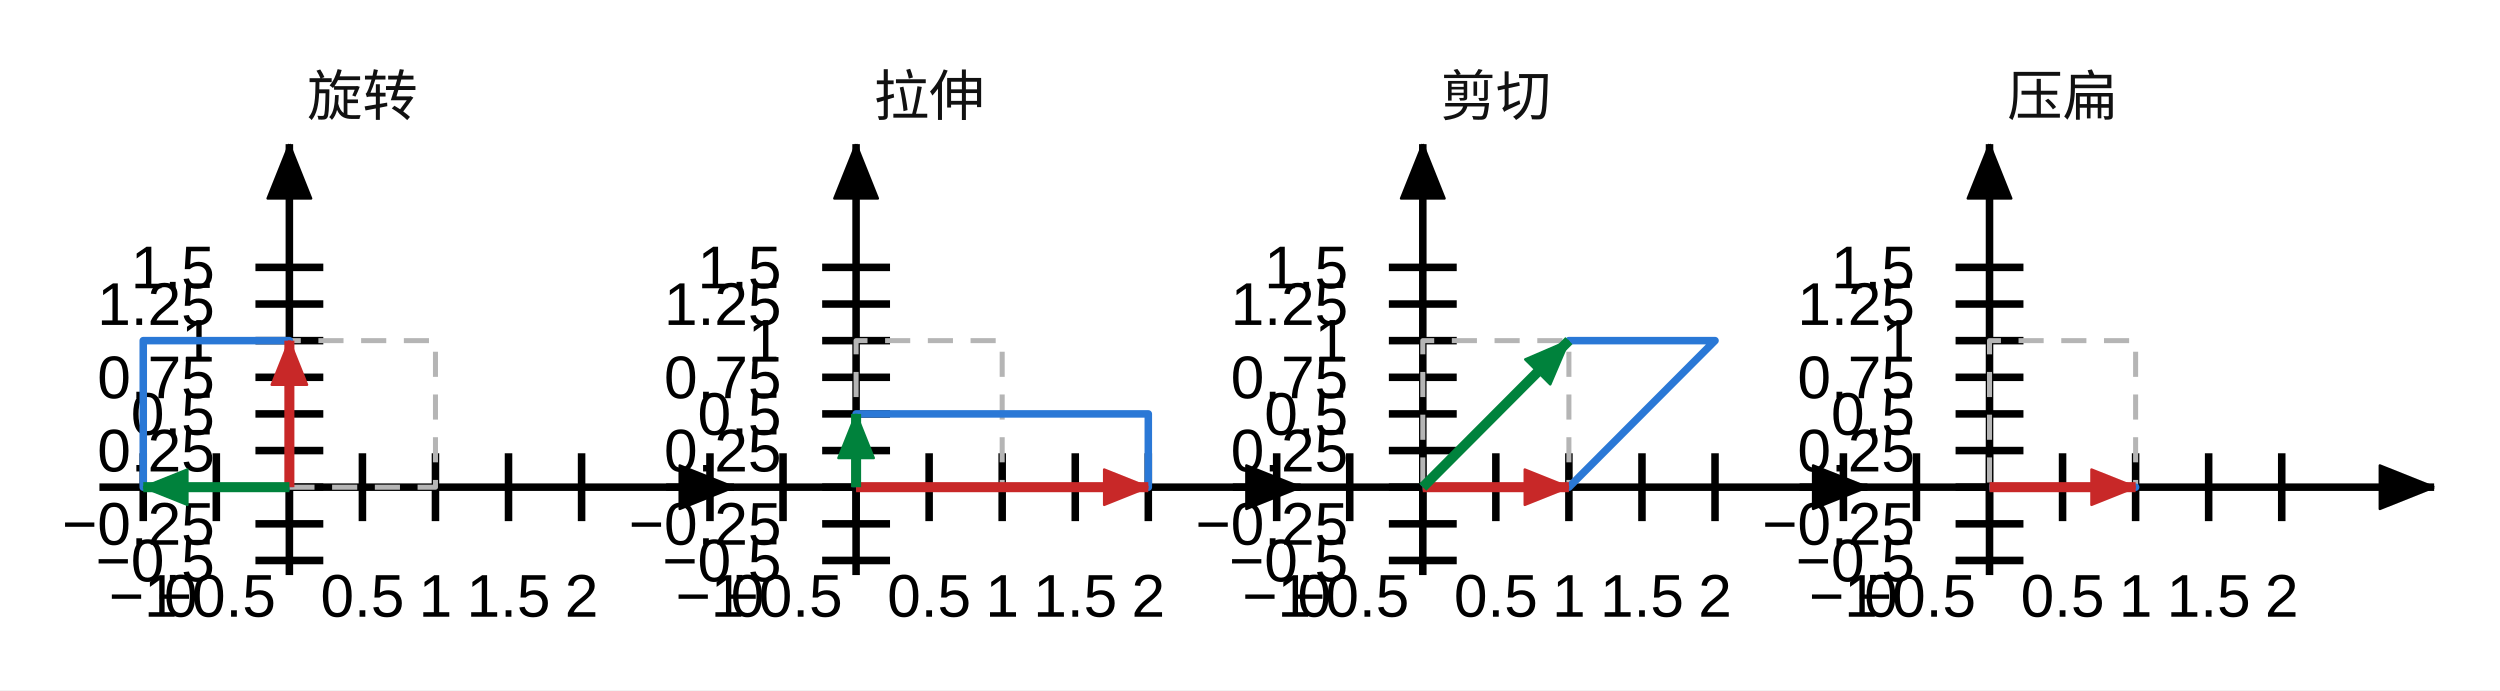
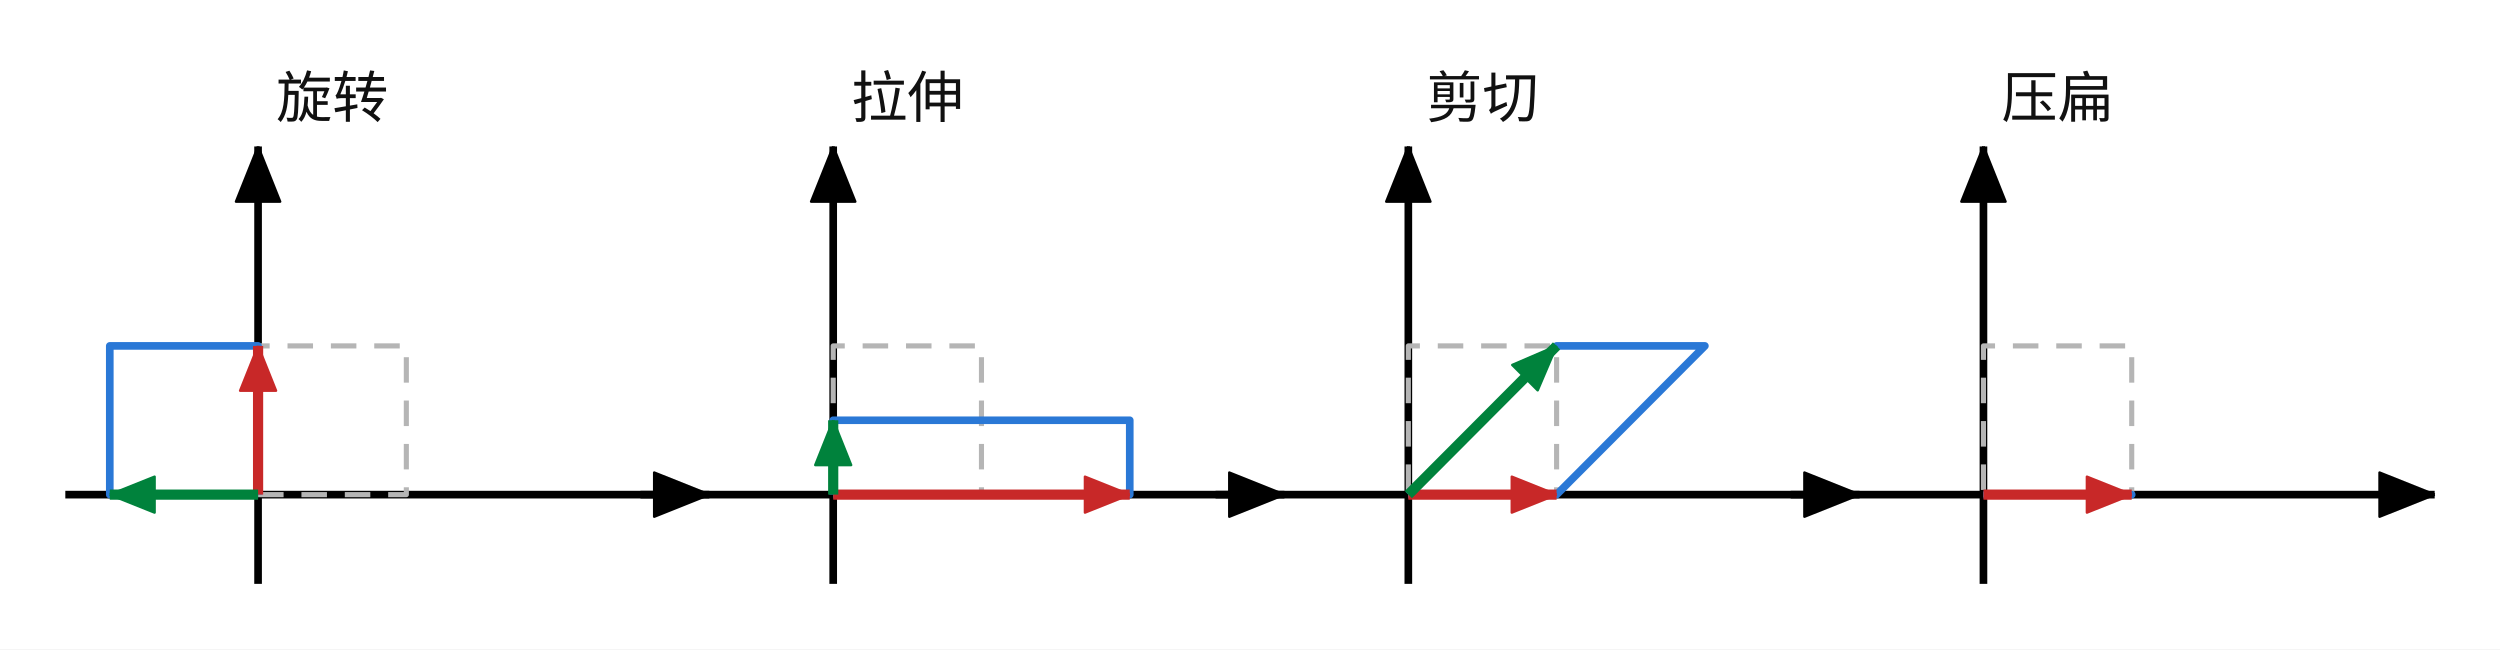
- <svg xmlns="http://www.w3.org/2000/svg" width="547" height="151" viewBox="478.324 375.336 994.545 274.546">
-   <rect x="478.324" y="375.336" width="994.545" height="274.546" fill="#ffffff" />
+ <svg xmlns="http://www.w3.org/2000/svg" width="539" height="140" viewBox="492.275 375.255 980 254.546">
+   <rect x="492.275" y="375.255" width="980" height="254.546" fill="#ffffff" />
  <path d="M517.88 569.15C602.03 569.15 686.17 569.15 770.33 569.15" fill="none" stroke="#000000" stroke-width="3" stroke-linejoin="round" stroke-linecap="butt" />
  <path d="M593.44 604.12C593.44 546.98 593.44 489.82 593.44 432.68" fill="none" stroke="#000000" stroke-width="3" stroke-linejoin="round" stroke-linecap="butt" />
  <path d="M770.33 569.15C763.12 566.27 755.92 563.39 748.73 560.51C748.73 566.27 748.73 572.03 748.73 577.79C755.92 574.91 763.12 572.03 770.33 569.15" fill="#000000" stroke="#000000" stroke-width="1" stroke-linejoin="round" stroke-linecap="butt" />
  <path d="M593.44 432.68C590.56 439.88 587.68 447.08 584.8 454.28C590.56 454.28 596.32 454.28 602.08 454.28C599.2 447.08 596.32 439.88 593.44 432.68" fill="#000000" stroke="#000000" stroke-width="1" stroke-linejoin="round" stroke-linecap="butt" />
-   <path d="M535.31 582.65C535.31 573.65 535.31 564.65 535.31 555.65" fill="none" stroke="#000000" stroke-width="3" stroke-linejoin="round" stroke-linecap="butt" />
-   <path d="M564.38 582.65C564.38 573.65 564.38 564.65 564.38 555.65" fill="none" stroke="#000000" stroke-width="3" stroke-linejoin="round" stroke-linecap="butt" />
-   <path d="M593.44 582.65C593.44 573.65 593.44 564.65 593.44 555.65" fill="none" stroke="#000000" stroke-width="3" stroke-linejoin="round" stroke-linecap="butt" />
-   <path d="M622.5 582.65C622.5 573.65 622.5 564.65 622.5 555.65" fill="none" stroke="#000000" stroke-width="3" stroke-linejoin="round" stroke-linecap="butt" />
-   <path d="M651.56 582.65C651.56 573.65 651.56 564.65 651.56 555.65" fill="none" stroke="#000000" stroke-width="3" stroke-linejoin="round" stroke-linecap="butt" />
-   <path d="M680.62 582.65C680.62 573.65 680.62 564.65 680.62 555.65" fill="none" stroke="#000000" stroke-width="3" stroke-linejoin="round" stroke-linecap="butt" />
-   <path d="M709.69 582.65C709.69 573.65 709.69 564.65 709.69 555.65" fill="none" stroke="#000000" stroke-width="3" stroke-linejoin="round" stroke-linecap="butt" />
-   <path d="M579.94 598.3C588.94 598.3 597.94 598.3 606.94 598.3" fill="none" stroke="#000000" stroke-width="3" stroke-linejoin="round" stroke-linecap="butt" />
-   <path d="M579.94 583.72C588.94 583.72 597.94 583.72 606.94 583.72" fill="none" stroke="#000000" stroke-width="3" stroke-linejoin="round" stroke-linecap="butt" />
-   <path d="M579.94 569.15C588.94 569.15 597.94 569.15 606.94 569.15" fill="none" stroke="#000000" stroke-width="3" stroke-linejoin="round" stroke-linecap="butt" />
-   <path d="M579.94 554.57C588.94 554.57 597.94 554.57 606.94 554.57" fill="none" stroke="#000000" stroke-width="3" stroke-linejoin="round" stroke-linecap="butt" />
-   <path d="M579.94 540C588.94 540 597.94 540 606.94 540" fill="none" stroke="#000000" stroke-width="3" stroke-linejoin="round" stroke-linecap="butt" />
-   <path d="M579.94 525.43C588.94 525.43 597.94 525.43 606.94 525.43" fill="none" stroke="#000000" stroke-width="3" stroke-linejoin="round" stroke-linecap="butt" />
-   <path d="M579.94 510.85C588.94 510.85 597.94 510.85 606.94 510.85" fill="none" stroke="#000000" stroke-width="3" stroke-linejoin="round" stroke-linecap="butt" />
-   <path d="M579.94 496.28C588.94 496.28 597.94 496.28 606.94 496.28" fill="none" stroke="#000000" stroke-width="3" stroke-linejoin="round" stroke-linecap="butt" />
-   <path d="M579.94 481.7C588.94 481.7 597.94 481.7 606.94 481.7" fill="none" stroke="#000000" stroke-width="3" stroke-linejoin="round" stroke-linecap="butt" />
-   <text x="535.31" y="612.35" font-size="24" font-family="Arial, Helvetica, 'Liberation Sans', 'Nimbus Sans', 'Noto Sans CJK SC', 'Microsoft YaHei', 'PingFang SC', sans-serif" fill="#000000" text-anchor="middle" dominant-baseline="central">−1</text>
-   <text x="564.38" y="612.35" font-size="24" font-family="Arial, Helvetica, 'Liberation Sans', 'Nimbus Sans', 'Noto Sans CJK SC', 'Microsoft YaHei', 'PingFang SC', sans-serif" fill="#000000" text-anchor="middle" dominant-baseline="central">−0.5</text>
-   <text x="622.5" y="612.35" font-size="24" font-family="Arial, Helvetica, 'Liberation Sans', 'Nimbus Sans', 'Noto Sans CJK SC', 'Microsoft YaHei', 'PingFang SC', sans-serif" fill="#000000" text-anchor="middle" dominant-baseline="central">0.5</text>
-   <text x="651.56" y="612.35" font-size="24" font-family="Arial, Helvetica, 'Liberation Sans', 'Nimbus Sans', 'Noto Sans CJK SC', 'Microsoft YaHei', 'PingFang SC', sans-serif" fill="#000000" text-anchor="middle" dominant-baseline="central">1</text>
-   <text x="680.62" y="612.35" font-size="24" font-family="Arial, Helvetica, 'Liberation Sans', 'Nimbus Sans', 'Noto Sans CJK SC', 'Microsoft YaHei', 'PingFang SC', sans-serif" fill="#000000" text-anchor="middle" dominant-baseline="central">1.5</text>
-   <text x="709.69" y="612.35" font-size="24" font-family="Arial, Helvetica, 'Liberation Sans', 'Nimbus Sans', 'Noto Sans CJK SC', 'Microsoft YaHei', 'PingFang SC', sans-serif" fill="#000000" text-anchor="middle" dominant-baseline="central">2</text>
-   <text x="563.74" y="598.3" font-size="24" font-family="Arial, Helvetica, 'Liberation Sans', 'Nimbus Sans', 'Noto Sans CJK SC', 'Microsoft YaHei', 'PingFang SC', sans-serif" fill="#000000" text-anchor="end" dominant-baseline="central">−0.5</text>
-   <text x="563.74" y="583.72" font-size="24" font-family="Arial, Helvetica, 'Liberation Sans', 'Nimbus Sans', 'Noto Sans CJK SC', 'Microsoft YaHei', 'PingFang SC', sans-serif" fill="#000000" text-anchor="end" dominant-baseline="central">−0.25</text>
-   <text x="563.74" y="554.57" font-size="24" font-family="Arial, Helvetica, 'Liberation Sans', 'Nimbus Sans', 'Noto Sans CJK SC', 'Microsoft YaHei', 'PingFang SC', sans-serif" fill="#000000" text-anchor="end" dominant-baseline="central">0.25</text>
-   <text x="563.74" y="540" font-size="24" font-family="Arial, Helvetica, 'Liberation Sans', 'Nimbus Sans', 'Noto Sans CJK SC', 'Microsoft YaHei', 'PingFang SC', sans-serif" fill="#000000" text-anchor="end" dominant-baseline="central">0.5</text>
-   <text x="563.74" y="525.43" font-size="24" font-family="Arial, Helvetica, 'Liberation Sans', 'Nimbus Sans', 'Noto Sans CJK SC', 'Microsoft YaHei', 'PingFang SC', sans-serif" fill="#000000" text-anchor="end" dominant-baseline="central">0.75</text>
-   <text x="563.74" y="510.85" font-size="24" font-family="Arial, Helvetica, 'Liberation Sans', 'Nimbus Sans', 'Noto Sans CJK SC', 'Microsoft YaHei', 'PingFang SC', sans-serif" fill="#000000" text-anchor="end" dominant-baseline="central">1</text>
-   <text x="563.74" y="496.28" font-size="24" font-family="Arial, Helvetica, 'Liberation Sans', 'Nimbus Sans', 'Noto Sans CJK SC', 'Microsoft YaHei', 'PingFang SC', sans-serif" fill="#000000" text-anchor="end" dominant-baseline="central">1.25</text>
-   <text x="563.74" y="481.7" font-size="24" font-family="Arial, Helvetica, 'Liberation Sans', 'Nimbus Sans', 'Noto Sans CJK SC', 'Microsoft YaHei', 'PingFang SC', sans-serif" fill="#000000" text-anchor="end" dominant-baseline="central">1.5</text>
-   <text x="550.24" y="612.35" font-size="24" font-family="Arial, Helvetica, 'Liberation Sans', 'Nimbus Sans', 'Noto Sans CJK SC', 'Microsoft YaHei', 'PingFang SC', sans-serif" fill="#000000" text-anchor="middle" dominant-baseline="central">0</text>
  <path d="M593.44 569.15C612.81 569.15 632.19 569.15 651.56 569.15C651.56 549.72 651.56 530.28 651.56 510.85C632.19 510.85 612.81 510.85 593.44 510.85C593.44 530.28 593.44 549.72 593.44 569.15" fill="none" stroke="#b5b5b5" stroke-width="2" stroke-dasharray="10 7" stroke-linejoin="round" stroke-linecap="butt" />
  <path d="M593.44 569.15C593.44 549.72 593.44 530.28 593.44 510.85C574.06 510.85 554.69 510.85 535.31 510.85C535.31 530.28 535.31 549.72 535.31 569.15C554.69 569.15 574.06 569.15 593.44 569.15" fill="none" stroke="#2a78d6" stroke-width="3" stroke-linejoin="round" stroke-linecap="butt" />
  <path d="M593.44 569.15C593.44 549.72 593.44 530.28 593.44 510.85" fill="none" stroke="#c82828" stroke-width="4" stroke-linejoin="round" stroke-linecap="butt" />
  <path d="M593.44 510.85C591.1 516.7 588.76 522.55 586.42 528.4C591.1 528.4 595.78 528.4 600.46 528.4C598.12 522.55 595.78 516.7 593.44 510.85" fill="#c82828" stroke="#c82828" stroke-width="1" stroke-linejoin="round" stroke-linecap="butt" />
  <path d="M593.44 569.15C574.06 569.15 554.69 569.15 535.31 569.15" fill="none" stroke="#00823c" stroke-width="4" stroke-linejoin="round" stroke-linecap="butt" />
  <path d="M535.31 569.15C541.16 571.49 547.01 573.83 552.86 576.17C552.86 571.49 552.86 566.81 552.86 562.13C547.01 564.47 541.16 566.81 535.31 569.15" fill="#00823c" stroke="#00823c" stroke-width="1" stroke-linejoin="round" stroke-linecap="butt" />
  <text x="622.5" y="411.75" font-size="22" font-family="Arial, Helvetica, 'Liberation Sans', 'Nimbus Sans', 'Noto Sans CJK SC', 'Microsoft YaHei', 'PingFang SC', sans-serif" fill="#111111" text-anchor="middle" dominant-baseline="central">旋转</text>
  <path d="M743.33 569.15C827.48 569.15 911.62 569.15 995.77 569.15" fill="none" stroke="#000000" stroke-width="3" stroke-linejoin="round" stroke-linecap="butt" />
  <path d="M818.89 604.12C818.89 546.98 818.89 489.82 818.89 432.68" fill="none" stroke="#000000" stroke-width="3" stroke-linejoin="round" stroke-linecap="butt" />
  <path d="M995.77 569.15C988.58 566.27 981.38 563.39 974.17 560.51C974.17 566.27 974.17 572.03 974.17 577.79C981.38 574.91 988.58 572.03 995.77 569.15" fill="#000000" stroke="#000000" stroke-width="1" stroke-linejoin="round" stroke-linecap="butt" />
  <path d="M818.89 432.68C816.01 439.88 813.13 447.08 810.25 454.28C816.01 454.28 821.77 454.28 827.53 454.28C824.65 447.08 821.77 439.88 818.89 432.68" fill="#000000" stroke="#000000" stroke-width="1" stroke-linejoin="round" stroke-linecap="butt" />
-   <path d="M760.76 582.65C760.76 573.65 760.76 564.65 760.76 555.65" fill="none" stroke="#000000" stroke-width="3" stroke-linejoin="round" stroke-linecap="butt" />
-   <path d="M789.83 582.65C789.83 573.65 789.83 564.65 789.83 555.65" fill="none" stroke="#000000" stroke-width="3" stroke-linejoin="round" stroke-linecap="butt" />
-   <path d="M818.89 582.65C818.89 573.65 818.89 564.65 818.89 555.65" fill="none" stroke="#000000" stroke-width="3" stroke-linejoin="round" stroke-linecap="butt" />
-   <path d="M847.95 582.65C847.95 573.65 847.95 564.65 847.95 555.65" fill="none" stroke="#000000" stroke-width="3" stroke-linejoin="round" stroke-linecap="butt" />
-   <path d="M877.01 582.65C877.01 573.65 877.01 564.65 877.01 555.65" fill="none" stroke="#000000" stroke-width="3" stroke-linejoin="round" stroke-linecap="butt" />
-   <path d="M906.08 582.65C906.08 573.65 906.08 564.65 906.08 555.65" fill="none" stroke="#000000" stroke-width="3" stroke-linejoin="round" stroke-linecap="butt" />
-   <path d="M935.14 582.65C935.14 573.65 935.14 564.65 935.14 555.65" fill="none" stroke="#000000" stroke-width="3" stroke-linejoin="round" stroke-linecap="butt" />
-   <path d="M805.39 598.3C814.39 598.3 823.39 598.3 832.39 598.3" fill="none" stroke="#000000" stroke-width="3" stroke-linejoin="round" stroke-linecap="butt" />
-   <path d="M805.39 583.72C814.39 583.72 823.39 583.72 832.39 583.72" fill="none" stroke="#000000" stroke-width="3" stroke-linejoin="round" stroke-linecap="butt" />
-   <path d="M805.39 569.15C814.39 569.15 823.39 569.15 832.39 569.15" fill="none" stroke="#000000" stroke-width="3" stroke-linejoin="round" stroke-linecap="butt" />
-   <path d="M805.39 554.57C814.39 554.57 823.39 554.57 832.39 554.57" fill="none" stroke="#000000" stroke-width="3" stroke-linejoin="round" stroke-linecap="butt" />
-   <path d="M805.39 540C814.39 540 823.39 540 832.39 540" fill="none" stroke="#000000" stroke-width="3" stroke-linejoin="round" stroke-linecap="butt" />
-   <path d="M805.39 525.43C814.39 525.43 823.39 525.43 832.39 525.43" fill="none" stroke="#000000" stroke-width="3" stroke-linejoin="round" stroke-linecap="butt" />
-   <path d="M805.39 510.85C814.39 510.85 823.39 510.85 832.39 510.85" fill="none" stroke="#000000" stroke-width="3" stroke-linejoin="round" stroke-linecap="butt" />
-   <path d="M805.39 496.28C814.39 496.28 823.39 496.28 832.39 496.28" fill="none" stroke="#000000" stroke-width="3" stroke-linejoin="round" stroke-linecap="butt" />
-   <path d="M805.39 481.7C814.39 481.7 823.39 481.7 832.39 481.7" fill="none" stroke="#000000" stroke-width="3" stroke-linejoin="round" stroke-linecap="butt" />
-   <text x="760.76" y="612.35" font-size="24" font-family="Arial, Helvetica, 'Liberation Sans', 'Nimbus Sans', 'Noto Sans CJK SC', 'Microsoft YaHei', 'PingFang SC', sans-serif" fill="#000000" text-anchor="middle" dominant-baseline="central">−1</text>
-   <text x="789.83" y="612.35" font-size="24" font-family="Arial, Helvetica, 'Liberation Sans', 'Nimbus Sans', 'Noto Sans CJK SC', 'Microsoft YaHei', 'PingFang SC', sans-serif" fill="#000000" text-anchor="middle" dominant-baseline="central">−0.5</text>
-   <text x="847.95" y="612.35" font-size="24" font-family="Arial, Helvetica, 'Liberation Sans', 'Nimbus Sans', 'Noto Sans CJK SC', 'Microsoft YaHei', 'PingFang SC', sans-serif" fill="#000000" text-anchor="middle" dominant-baseline="central">0.5</text>
-   <text x="877.01" y="612.35" font-size="24" font-family="Arial, Helvetica, 'Liberation Sans', 'Nimbus Sans', 'Noto Sans CJK SC', 'Microsoft YaHei', 'PingFang SC', sans-serif" fill="#000000" text-anchor="middle" dominant-baseline="central">1</text>
-   <text x="906.08" y="612.35" font-size="24" font-family="Arial, Helvetica, 'Liberation Sans', 'Nimbus Sans', 'Noto Sans CJK SC', 'Microsoft YaHei', 'PingFang SC', sans-serif" fill="#000000" text-anchor="middle" dominant-baseline="central">1.5</text>
-   <text x="935.14" y="612.35" font-size="24" font-family="Arial, Helvetica, 'Liberation Sans', 'Nimbus Sans', 'Noto Sans CJK SC', 'Microsoft YaHei', 'PingFang SC', sans-serif" fill="#000000" text-anchor="middle" dominant-baseline="central">2</text>
-   <text x="789.19" y="598.3" font-size="24" font-family="Arial, Helvetica, 'Liberation Sans', 'Nimbus Sans', 'Noto Sans CJK SC', 'Microsoft YaHei', 'PingFang SC', sans-serif" fill="#000000" text-anchor="end" dominant-baseline="central">−0.5</text>
-   <text x="789.19" y="583.72" font-size="24" font-family="Arial, Helvetica, 'Liberation Sans', 'Nimbus Sans', 'Noto Sans CJK SC', 'Microsoft YaHei', 'PingFang SC', sans-serif" fill="#000000" text-anchor="end" dominant-baseline="central">−0.25</text>
-   <text x="789.19" y="554.57" font-size="24" font-family="Arial, Helvetica, 'Liberation Sans', 'Nimbus Sans', 'Noto Sans CJK SC', 'Microsoft YaHei', 'PingFang SC', sans-serif" fill="#000000" text-anchor="end" dominant-baseline="central">0.25</text>
-   <text x="789.19" y="540" font-size="24" font-family="Arial, Helvetica, 'Liberation Sans', 'Nimbus Sans', 'Noto Sans CJK SC', 'Microsoft YaHei', 'PingFang SC', sans-serif" fill="#000000" text-anchor="end" dominant-baseline="central">0.5</text>
-   <text x="789.19" y="525.43" font-size="24" font-family="Arial, Helvetica, 'Liberation Sans', 'Nimbus Sans', 'Noto Sans CJK SC', 'Microsoft YaHei', 'PingFang SC', sans-serif" fill="#000000" text-anchor="end" dominant-baseline="central">0.75</text>
-   <text x="789.19" y="510.85" font-size="24" font-family="Arial, Helvetica, 'Liberation Sans', 'Nimbus Sans', 'Noto Sans CJK SC', 'Microsoft YaHei', 'PingFang SC', sans-serif" fill="#000000" text-anchor="end" dominant-baseline="central">1</text>
-   <text x="789.19" y="496.28" font-size="24" font-family="Arial, Helvetica, 'Liberation Sans', 'Nimbus Sans', 'Noto Sans CJK SC', 'Microsoft YaHei', 'PingFang SC', sans-serif" fill="#000000" text-anchor="end" dominant-baseline="central">1.25</text>
-   <text x="789.19" y="481.7" font-size="24" font-family="Arial, Helvetica, 'Liberation Sans', 'Nimbus Sans', 'Noto Sans CJK SC', 'Microsoft YaHei', 'PingFang SC', sans-serif" fill="#000000" text-anchor="end" dominant-baseline="central">1.5</text>
-   <text x="775.69" y="612.35" font-size="24" font-family="Arial, Helvetica, 'Liberation Sans', 'Nimbus Sans', 'Noto Sans CJK SC', 'Microsoft YaHei', 'PingFang SC', sans-serif" fill="#000000" text-anchor="middle" dominant-baseline="central">0</text>
  <path d="M818.89 569.15C838.26 569.15 857.64 569.15 877.01 569.15C877.01 549.72 877.01 530.28 877.01 510.85C857.64 510.85 838.26 510.85 818.89 510.85C818.89 530.28 818.89 549.72 818.89 569.15" fill="none" stroke="#b5b5b5" stroke-width="2" stroke-dasharray="10 7" stroke-linejoin="round" stroke-linecap="butt" />
  <path d="M818.89 569.15C857.64 569.15 896.39 569.15 935.14 569.15C935.14 559.43 935.14 549.72 935.14 540C896.39 540 857.64 540 818.89 540C818.89 549.72 818.89 559.43 818.89 569.15" fill="none" stroke="#2a78d6" stroke-width="3" stroke-linejoin="round" stroke-linecap="butt" />
  <path d="M818.89 569.15C857.64 569.15 896.39 569.15 935.14 569.15" fill="none" stroke="#c82828" stroke-width="4" stroke-linejoin="round" stroke-linecap="butt" />
  <path d="M935.14 569.15C929.29 566.81 923.44 564.47 917.59 562.13C917.59 566.81 917.59 571.49 917.59 576.17C923.44 573.83 929.29 571.49 935.14 569.15" fill="#c82828" stroke="#c82828" stroke-width="1" stroke-linejoin="round" stroke-linecap="butt" />
  <path d="M818.89 569.15C818.89 559.43 818.89 549.72 818.89 540" fill="none" stroke="#00823c" stroke-width="4" stroke-linejoin="round" stroke-linecap="butt" />
  <path d="M818.89 540C816.55 545.85 814.21 551.7 811.87 557.55C816.55 557.55 821.23 557.55 825.91 557.55C823.57 551.7 821.23 545.85 818.89 540" fill="#00823c" stroke="#00823c" stroke-width="1" stroke-linejoin="round" stroke-linecap="butt" />
  <text x="847.95" y="411.75" font-size="22" font-family="Arial, Helvetica, 'Liberation Sans', 'Nimbus Sans', 'Noto Sans CJK SC', 'Microsoft YaHei', 'PingFang SC', sans-serif" fill="#111111" text-anchor="middle" dominant-baseline="central">拉伸</text>
  <path d="M968.77 569.15C1052.92 569.15 1137.08 569.15 1221.22 569.15" fill="none" stroke="#000000" stroke-width="3" stroke-linejoin="round" stroke-linecap="butt" />
  <path d="M1044.34 604.12C1044.34 546.98 1044.34 489.82 1044.34 432.68" fill="none" stroke="#000000" stroke-width="3" stroke-linejoin="round" stroke-linecap="butt" />
  <path d="M1221.22 569.15C1214.03 566.27 1206.83 563.39 1199.62 560.51C1199.62 566.27 1199.62 572.03 1199.62 577.79C1206.83 574.91 1214.03 572.03 1221.22 569.15" fill="#000000" stroke="#000000" stroke-width="1" stroke-linejoin="round" stroke-linecap="butt" />
  <path d="M1044.34 432.68C1041.46 439.88 1038.58 447.08 1035.7 454.28C1041.46 454.28 1047.22 454.28 1052.98 454.28C1050.1 447.08 1047.22 439.88 1044.34 432.68" fill="#000000" stroke="#000000" stroke-width="1" stroke-linejoin="round" stroke-linecap="butt" />
-   <path d="M986.21 582.65C986.21 573.65 986.21 564.65 986.21 555.65" fill="none" stroke="#000000" stroke-width="3" stroke-linejoin="round" stroke-linecap="butt" />
-   <path d="M1015.27 582.65C1015.27 573.65 1015.27 564.65 1015.27 555.65" fill="none" stroke="#000000" stroke-width="3" stroke-linejoin="round" stroke-linecap="butt" />
-   <path d="M1044.34 582.65C1044.34 573.65 1044.34 564.65 1044.34 555.65" fill="none" stroke="#000000" stroke-width="3" stroke-linejoin="round" stroke-linecap="butt" />
-   <path d="M1073.4 582.65C1073.4 573.65 1073.4 564.65 1073.4 555.65" fill="none" stroke="#000000" stroke-width="3" stroke-linejoin="round" stroke-linecap="butt" />
-   <path d="M1102.46 582.65C1102.46 573.65 1102.46 564.65 1102.46 555.65" fill="none" stroke="#000000" stroke-width="3" stroke-linejoin="round" stroke-linecap="butt" />
-   <path d="M1131.53 582.65C1131.53 573.65 1131.53 564.65 1131.53 555.65" fill="none" stroke="#000000" stroke-width="3" stroke-linejoin="round" stroke-linecap="butt" />
-   <path d="M1160.59 582.65C1160.59 573.65 1160.59 564.65 1160.59 555.65" fill="none" stroke="#000000" stroke-width="3" stroke-linejoin="round" stroke-linecap="butt" />
-   <path d="M1030.84 598.3C1039.84 598.3 1048.84 598.3 1057.84 598.3" fill="none" stroke="#000000" stroke-width="3" stroke-linejoin="round" stroke-linecap="butt" />
-   <path d="M1030.84 583.72C1039.84 583.72 1048.84 583.72 1057.84 583.72" fill="none" stroke="#000000" stroke-width="3" stroke-linejoin="round" stroke-linecap="butt" />
-   <path d="M1030.84 569.15C1039.84 569.15 1048.84 569.15 1057.84 569.15" fill="none" stroke="#000000" stroke-width="3" stroke-linejoin="round" stroke-linecap="butt" />
-   <path d="M1030.84 554.57C1039.84 554.57 1048.84 554.57 1057.84 554.57" fill="none" stroke="#000000" stroke-width="3" stroke-linejoin="round" stroke-linecap="butt" />
-   <path d="M1030.84 540C1039.84 540 1048.84 540 1057.84 540" fill="none" stroke="#000000" stroke-width="3" stroke-linejoin="round" stroke-linecap="butt" />
-   <path d="M1030.84 525.43C1039.84 525.43 1048.84 525.43 1057.84 525.43" fill="none" stroke="#000000" stroke-width="3" stroke-linejoin="round" stroke-linecap="butt" />
-   <path d="M1030.84 510.85C1039.84 510.85 1048.84 510.85 1057.84 510.85" fill="none" stroke="#000000" stroke-width="3" stroke-linejoin="round" stroke-linecap="butt" />
-   <path d="M1030.84 496.28C1039.84 496.28 1048.84 496.28 1057.84 496.28" fill="none" stroke="#000000" stroke-width="3" stroke-linejoin="round" stroke-linecap="butt" />
-   <path d="M1030.84 481.7C1039.84 481.7 1048.84 481.7 1057.84 481.7" fill="none" stroke="#000000" stroke-width="3" stroke-linejoin="round" stroke-linecap="butt" />
-   <text x="986.21" y="612.35" font-size="24" font-family="Arial, Helvetica, 'Liberation Sans', 'Nimbus Sans', 'Noto Sans CJK SC', 'Microsoft YaHei', 'PingFang SC', sans-serif" fill="#000000" text-anchor="middle" dominant-baseline="central">−1</text>
-   <text x="1015.27" y="612.35" font-size="24" font-family="Arial, Helvetica, 'Liberation Sans', 'Nimbus Sans', 'Noto Sans CJK SC', 'Microsoft YaHei', 'PingFang SC', sans-serif" fill="#000000" text-anchor="middle" dominant-baseline="central">−0.5</text>
-   <text x="1073.4" y="612.35" font-size="24" font-family="Arial, Helvetica, 'Liberation Sans', 'Nimbus Sans', 'Noto Sans CJK SC', 'Microsoft YaHei', 'PingFang SC', sans-serif" fill="#000000" text-anchor="middle" dominant-baseline="central">0.5</text>
-   <text x="1102.46" y="612.35" font-size="24" font-family="Arial, Helvetica, 'Liberation Sans', 'Nimbus Sans', 'Noto Sans CJK SC', 'Microsoft YaHei', 'PingFang SC', sans-serif" fill="#000000" text-anchor="middle" dominant-baseline="central">1</text>
-   <text x="1131.53" y="612.35" font-size="24" font-family="Arial, Helvetica, 'Liberation Sans', 'Nimbus Sans', 'Noto Sans CJK SC', 'Microsoft YaHei', 'PingFang SC', sans-serif" fill="#000000" text-anchor="middle" dominant-baseline="central">1.5</text>
-   <text x="1160.59" y="612.35" font-size="24" font-family="Arial, Helvetica, 'Liberation Sans', 'Nimbus Sans', 'Noto Sans CJK SC', 'Microsoft YaHei', 'PingFang SC', sans-serif" fill="#000000" text-anchor="middle" dominant-baseline="central">2</text>
-   <text x="1014.64" y="598.3" font-size="24" font-family="Arial, Helvetica, 'Liberation Sans', 'Nimbus Sans', 'Noto Sans CJK SC', 'Microsoft YaHei', 'PingFang SC', sans-serif" fill="#000000" text-anchor="end" dominant-baseline="central">−0.5</text>
-   <text x="1014.64" y="583.72" font-size="24" font-family="Arial, Helvetica, 'Liberation Sans', 'Nimbus Sans', 'Noto Sans CJK SC', 'Microsoft YaHei', 'PingFang SC', sans-serif" fill="#000000" text-anchor="end" dominant-baseline="central">−0.25</text>
-   <text x="1014.64" y="554.57" font-size="24" font-family="Arial, Helvetica, 'Liberation Sans', 'Nimbus Sans', 'Noto Sans CJK SC', 'Microsoft YaHei', 'PingFang SC', sans-serif" fill="#000000" text-anchor="end" dominant-baseline="central">0.25</text>
-   <text x="1014.64" y="540" font-size="24" font-family="Arial, Helvetica, 'Liberation Sans', 'Nimbus Sans', 'Noto Sans CJK SC', 'Microsoft YaHei', 'PingFang SC', sans-serif" fill="#000000" text-anchor="end" dominant-baseline="central">0.5</text>
-   <text x="1014.64" y="525.43" font-size="24" font-family="Arial, Helvetica, 'Liberation Sans', 'Nimbus Sans', 'Noto Sans CJK SC', 'Microsoft YaHei', 'PingFang SC', sans-serif" fill="#000000" text-anchor="end" dominant-baseline="central">0.75</text>
-   <text x="1014.64" y="510.85" font-size="24" font-family="Arial, Helvetica, 'Liberation Sans', 'Nimbus Sans', 'Noto Sans CJK SC', 'Microsoft YaHei', 'PingFang SC', sans-serif" fill="#000000" text-anchor="end" dominant-baseline="central">1</text>
-   <text x="1014.64" y="496.28" font-size="24" font-family="Arial, Helvetica, 'Liberation Sans', 'Nimbus Sans', 'Noto Sans CJK SC', 'Microsoft YaHei', 'PingFang SC', sans-serif" fill="#000000" text-anchor="end" dominant-baseline="central">1.25</text>
-   <text x="1014.64" y="481.7" font-size="24" font-family="Arial, Helvetica, 'Liberation Sans', 'Nimbus Sans', 'Noto Sans CJK SC', 'Microsoft YaHei', 'PingFang SC', sans-serif" fill="#000000" text-anchor="end" dominant-baseline="central">1.5</text>
-   <text x="1001.14" y="612.35" font-size="24" font-family="Arial, Helvetica, 'Liberation Sans', 'Nimbus Sans', 'Noto Sans CJK SC', 'Microsoft YaHei', 'PingFang SC', sans-serif" fill="#000000" text-anchor="middle" dominant-baseline="central">0</text>
  <path d="M1044.34 569.15C1063.71 569.15 1083.09 569.15 1102.46 569.15C1102.46 549.72 1102.46 530.28 1102.46 510.85C1083.09 510.85 1063.71 510.85 1044.34 510.85C1044.34 530.28 1044.34 549.72 1044.34 569.15" fill="none" stroke="#b5b5b5" stroke-width="2" stroke-dasharray="10 7" stroke-linejoin="round" stroke-linecap="butt" />
  <path d="M1044.34 569.15C1063.71 569.15 1083.09 569.15 1102.46 569.15C1121.84 549.72 1141.21 530.28 1160.59 510.85C1141.21 510.85 1121.84 510.85 1102.46 510.85C1083.09 530.28 1063.71 549.72 1044.34 569.15" fill="none" stroke="#2a78d6" stroke-width="3" stroke-linejoin="round" stroke-linecap="butt" />
  <path d="M1044.34 569.15C1063.71 569.15 1083.09 569.15 1102.46 569.15" fill="none" stroke="#c82828" stroke-width="4" stroke-linejoin="round" stroke-linecap="butt" />
  <path d="M1102.46 569.15C1096.61 566.81 1090.76 564.47 1084.91 562.13C1084.91 566.81 1084.91 571.49 1084.91 576.17C1090.76 573.83 1096.61 571.49 1102.46 569.15" fill="#c82828" stroke="#c82828" stroke-width="1" stroke-linejoin="round" stroke-linecap="butt" />
  <path d="M1044.34 569.15C1063.71 549.72 1083.09 530.28 1102.46 510.85" fill="none" stroke="#00823c" stroke-width="4" stroke-linejoin="round" stroke-linecap="butt" />
  <path d="M1102.46 510.85C1096.67 513.34 1090.89 515.83 1085.1 518.32C1088.41 521.63 1091.73 524.93 1095.04 528.24C1097.52 522.44 1099.99 516.65 1102.46 510.85" fill="#00823c" stroke="#00823c" stroke-width="1" stroke-linejoin="round" stroke-linecap="butt" />
  <text x="1073.4" y="411.75" font-size="22" font-family="Arial, Helvetica, 'Liberation Sans', 'Nimbus Sans', 'Noto Sans CJK SC', 'Microsoft YaHei', 'PingFang SC', sans-serif" fill="#111111" text-anchor="middle" dominant-baseline="central">剪切</text>
  <path d="M1194.22 569.15C1278.38 569.15 1362.53 569.15 1446.67 569.15" fill="none" stroke="#000000" stroke-width="3" stroke-linejoin="round" stroke-linecap="butt" />
  <path d="M1269.79 604.12C1269.79 546.98 1269.79 489.82 1269.79 432.68" fill="none" stroke="#000000" stroke-width="3" stroke-linejoin="round" stroke-linecap="butt" />
  <path d="M1446.67 569.15C1439.47 566.27 1432.27 563.39 1425.07 560.51C1425.07 566.27 1425.07 572.03 1425.07 577.79C1432.27 574.91 1439.47 572.03 1446.67 569.15" fill="#000000" stroke="#000000" stroke-width="1" stroke-linejoin="round" stroke-linecap="butt" />
  <path d="M1269.79 432.68C1266.91 439.88 1264.03 447.08 1261.15 454.28C1266.91 454.28 1272.67 454.28 1278.43 454.28C1275.55 447.08 1272.67 439.88 1269.79 432.68" fill="#000000" stroke="#000000" stroke-width="1" stroke-linejoin="round" stroke-linecap="butt" />
-   <path d="M1211.66 582.65C1211.66 573.65 1211.66 564.65 1211.66 555.65" fill="none" stroke="#000000" stroke-width="3" stroke-linejoin="round" stroke-linecap="butt" />
-   <path d="M1240.72 582.65C1240.72 573.65 1240.72 564.65 1240.72 555.65" fill="none" stroke="#000000" stroke-width="3" stroke-linejoin="round" stroke-linecap="butt" />
-   <path d="M1269.79 582.65C1269.79 573.65 1269.79 564.65 1269.79 555.65" fill="none" stroke="#000000" stroke-width="3" stroke-linejoin="round" stroke-linecap="butt" />
-   <path d="M1298.85 582.65C1298.85 573.65 1298.85 564.65 1298.85 555.65" fill="none" stroke="#000000" stroke-width="3" stroke-linejoin="round" stroke-linecap="butt" />
-   <path d="M1327.91 582.65C1327.91 573.65 1327.91 564.65 1327.91 555.65" fill="none" stroke="#000000" stroke-width="3" stroke-linejoin="round" stroke-linecap="butt" />
-   <path d="M1356.97 582.65C1356.97 573.65 1356.97 564.65 1356.97 555.65" fill="none" stroke="#000000" stroke-width="3" stroke-linejoin="round" stroke-linecap="butt" />
-   <path d="M1386.04 582.65C1386.04 573.65 1386.04 564.65 1386.04 555.65" fill="none" stroke="#000000" stroke-width="3" stroke-linejoin="round" stroke-linecap="butt" />
-   <path d="M1256.29 598.3C1265.29 598.3 1274.29 598.3 1283.29 598.3" fill="none" stroke="#000000" stroke-width="3" stroke-linejoin="round" stroke-linecap="butt" />
-   <path d="M1256.29 583.72C1265.29 583.72 1274.29 583.72 1283.29 583.72" fill="none" stroke="#000000" stroke-width="3" stroke-linejoin="round" stroke-linecap="butt" />
-   <path d="M1256.29 569.15C1265.29 569.15 1274.29 569.15 1283.29 569.15" fill="none" stroke="#000000" stroke-width="3" stroke-linejoin="round" stroke-linecap="butt" />
-   <path d="M1256.29 554.57C1265.29 554.57 1274.29 554.57 1283.29 554.57" fill="none" stroke="#000000" stroke-width="3" stroke-linejoin="round" stroke-linecap="butt" />
-   <path d="M1256.29 540C1265.29 540 1274.29 540 1283.29 540" fill="none" stroke="#000000" stroke-width="3" stroke-linejoin="round" stroke-linecap="butt" />
-   <path d="M1256.29 525.43C1265.29 525.43 1274.29 525.43 1283.29 525.43" fill="none" stroke="#000000" stroke-width="3" stroke-linejoin="round" stroke-linecap="butt" />
-   <path d="M1256.29 510.85C1265.29 510.85 1274.29 510.85 1283.29 510.85" fill="none" stroke="#000000" stroke-width="3" stroke-linejoin="round" stroke-linecap="butt" />
-   <path d="M1256.29 496.28C1265.29 496.28 1274.29 496.28 1283.29 496.28" fill="none" stroke="#000000" stroke-width="3" stroke-linejoin="round" stroke-linecap="butt" />
-   <path d="M1256.29 481.7C1265.29 481.7 1274.29 481.7 1283.29 481.7" fill="none" stroke="#000000" stroke-width="3" stroke-linejoin="round" stroke-linecap="butt" />
-   <text x="1211.66" y="612.35" font-size="24" font-family="Arial, Helvetica, 'Liberation Sans', 'Nimbus Sans', 'Noto Sans CJK SC', 'Microsoft YaHei', 'PingFang SC', sans-serif" fill="#000000" text-anchor="middle" dominant-baseline="central">−1</text>
-   <text x="1240.72" y="612.35" font-size="24" font-family="Arial, Helvetica, 'Liberation Sans', 'Nimbus Sans', 'Noto Sans CJK SC', 'Microsoft YaHei', 'PingFang SC', sans-serif" fill="#000000" text-anchor="middle" dominant-baseline="central">−0.5</text>
-   <text x="1298.85" y="612.35" font-size="24" font-family="Arial, Helvetica, 'Liberation Sans', 'Nimbus Sans', 'Noto Sans CJK SC', 'Microsoft YaHei', 'PingFang SC', sans-serif" fill="#000000" text-anchor="middle" dominant-baseline="central">0.5</text>
-   <text x="1327.91" y="612.35" font-size="24" font-family="Arial, Helvetica, 'Liberation Sans', 'Nimbus Sans', 'Noto Sans CJK SC', 'Microsoft YaHei', 'PingFang SC', sans-serif" fill="#000000" text-anchor="middle" dominant-baseline="central">1</text>
-   <text x="1356.97" y="612.35" font-size="24" font-family="Arial, Helvetica, 'Liberation Sans', 'Nimbus Sans', 'Noto Sans CJK SC', 'Microsoft YaHei', 'PingFang SC', sans-serif" fill="#000000" text-anchor="middle" dominant-baseline="central">1.5</text>
-   <text x="1386.04" y="612.35" font-size="24" font-family="Arial, Helvetica, 'Liberation Sans', 'Nimbus Sans', 'Noto Sans CJK SC', 'Microsoft YaHei', 'PingFang SC', sans-serif" fill="#000000" text-anchor="middle" dominant-baseline="central">2</text>
-   <text x="1240.09" y="598.3" font-size="24" font-family="Arial, Helvetica, 'Liberation Sans', 'Nimbus Sans', 'Noto Sans CJK SC', 'Microsoft YaHei', 'PingFang SC', sans-serif" fill="#000000" text-anchor="end" dominant-baseline="central">−0.5</text>
-   <text x="1240.09" y="583.72" font-size="24" font-family="Arial, Helvetica, 'Liberation Sans', 'Nimbus Sans', 'Noto Sans CJK SC', 'Microsoft YaHei', 'PingFang SC', sans-serif" fill="#000000" text-anchor="end" dominant-baseline="central">−0.25</text>
-   <text x="1240.09" y="554.57" font-size="24" font-family="Arial, Helvetica, 'Liberation Sans', 'Nimbus Sans', 'Noto Sans CJK SC', 'Microsoft YaHei', 'PingFang SC', sans-serif" fill="#000000" text-anchor="end" dominant-baseline="central">0.25</text>
-   <text x="1240.09" y="540" font-size="24" font-family="Arial, Helvetica, 'Liberation Sans', 'Nimbus Sans', 'Noto Sans CJK SC', 'Microsoft YaHei', 'PingFang SC', sans-serif" fill="#000000" text-anchor="end" dominant-baseline="central">0.5</text>
-   <text x="1240.09" y="525.43" font-size="24" font-family="Arial, Helvetica, 'Liberation Sans', 'Nimbus Sans', 'Noto Sans CJK SC', 'Microsoft YaHei', 'PingFang SC', sans-serif" fill="#000000" text-anchor="end" dominant-baseline="central">0.75</text>
-   <text x="1240.09" y="510.85" font-size="24" font-family="Arial, Helvetica, 'Liberation Sans', 'Nimbus Sans', 'Noto Sans CJK SC', 'Microsoft YaHei', 'PingFang SC', sans-serif" fill="#000000" text-anchor="end" dominant-baseline="central">1</text>
-   <text x="1240.09" y="496.28" font-size="24" font-family="Arial, Helvetica, 'Liberation Sans', 'Nimbus Sans', 'Noto Sans CJK SC', 'Microsoft YaHei', 'PingFang SC', sans-serif" fill="#000000" text-anchor="end" dominant-baseline="central">1.25</text>
-   <text x="1240.09" y="481.7" font-size="24" font-family="Arial, Helvetica, 'Liberation Sans', 'Nimbus Sans', 'Noto Sans CJK SC', 'Microsoft YaHei', 'PingFang SC', sans-serif" fill="#000000" text-anchor="end" dominant-baseline="central">1.5</text>
-   <text x="1226.59" y="612.35" font-size="24" font-family="Arial, Helvetica, 'Liberation Sans', 'Nimbus Sans', 'Noto Sans CJK SC', 'Microsoft YaHei', 'PingFang SC', sans-serif" fill="#000000" text-anchor="middle" dominant-baseline="central">0</text>
  <path d="M1269.79 569.15C1289.16 569.15 1308.54 569.15 1327.91 569.15C1327.91 549.72 1327.91 530.28 1327.91 510.85C1308.54 510.85 1289.16 510.85 1269.79 510.85C1269.79 530.28 1269.79 549.72 1269.79 569.15" fill="none" stroke="#b5b5b5" stroke-width="2" stroke-dasharray="10 7" stroke-linejoin="round" stroke-linecap="butt" />
  <path d="M1269.79 569.15C1289.16 569.15 1308.54 569.15 1327.91 569.15C1327.91 569.15 1327.91 569.15 1327.91 569.15C1308.54 569.15 1289.16 569.15 1269.79 569.15C1269.79 569.15 1269.79 569.15 1269.79 569.15" fill="none" stroke="#2a78d6" stroke-width="3" stroke-linejoin="round" stroke-linecap="butt" />
  <path d="M1269.79 569.15C1289.16 569.15 1308.54 569.15 1327.91 569.15" fill="none" stroke="#c82828" stroke-width="4" stroke-linejoin="round" stroke-linecap="butt" />
  <path d="M1327.91 569.15C1322.06 566.81 1316.21 564.47 1310.36 562.13C1310.36 566.81 1310.36 571.49 1310.36 576.17C1316.21 573.83 1322.06 571.49 1327.91 569.15" fill="#c82828" stroke="#c82828" stroke-width="1" stroke-linejoin="round" stroke-linecap="butt" />
  <text x="1298.85" y="411.75" font-size="22" font-family="Arial, Helvetica, 'Liberation Sans', 'Nimbus Sans', 'Noto Sans CJK SC', 'Microsoft YaHei', 'PingFang SC', sans-serif" fill="#111111" text-anchor="middle" dominant-baseline="central">压扁</text>
</svg>
